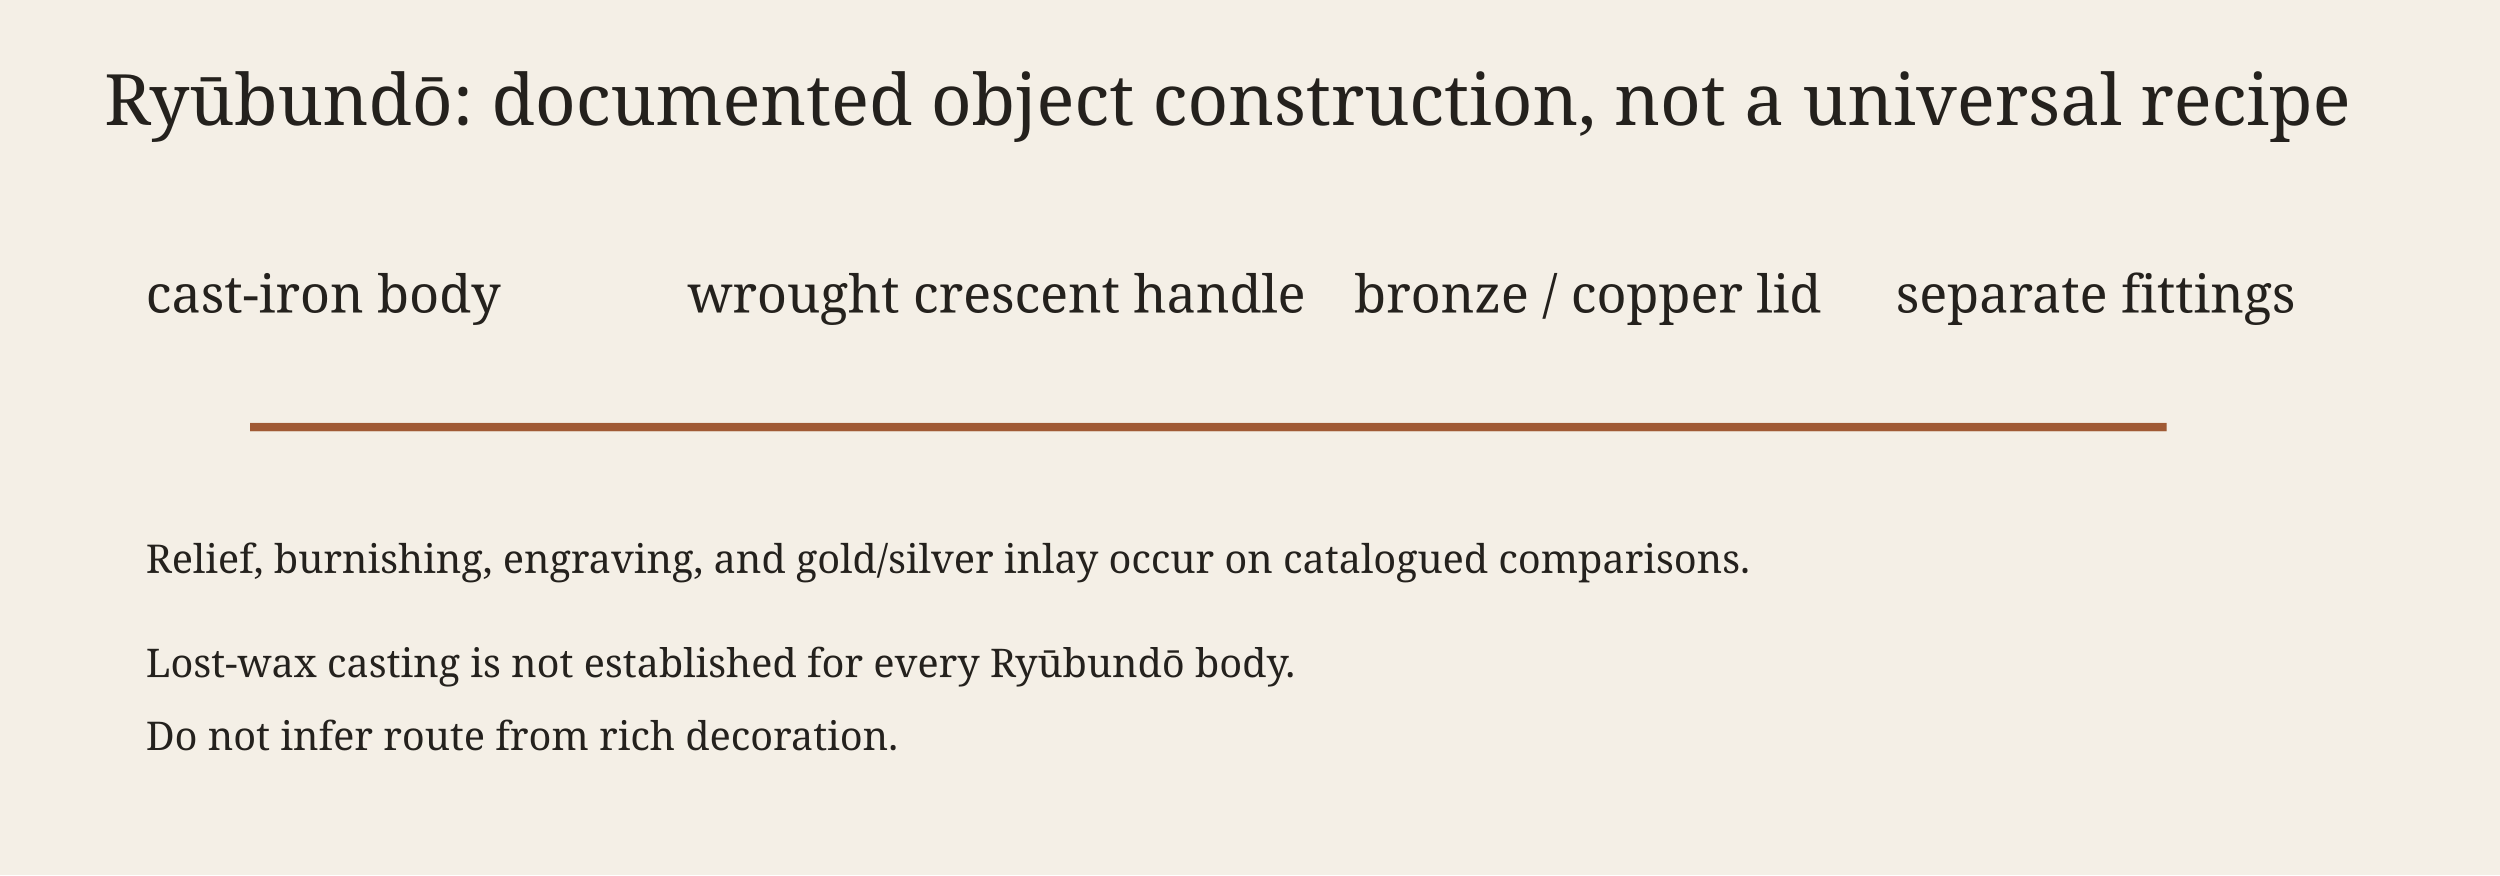
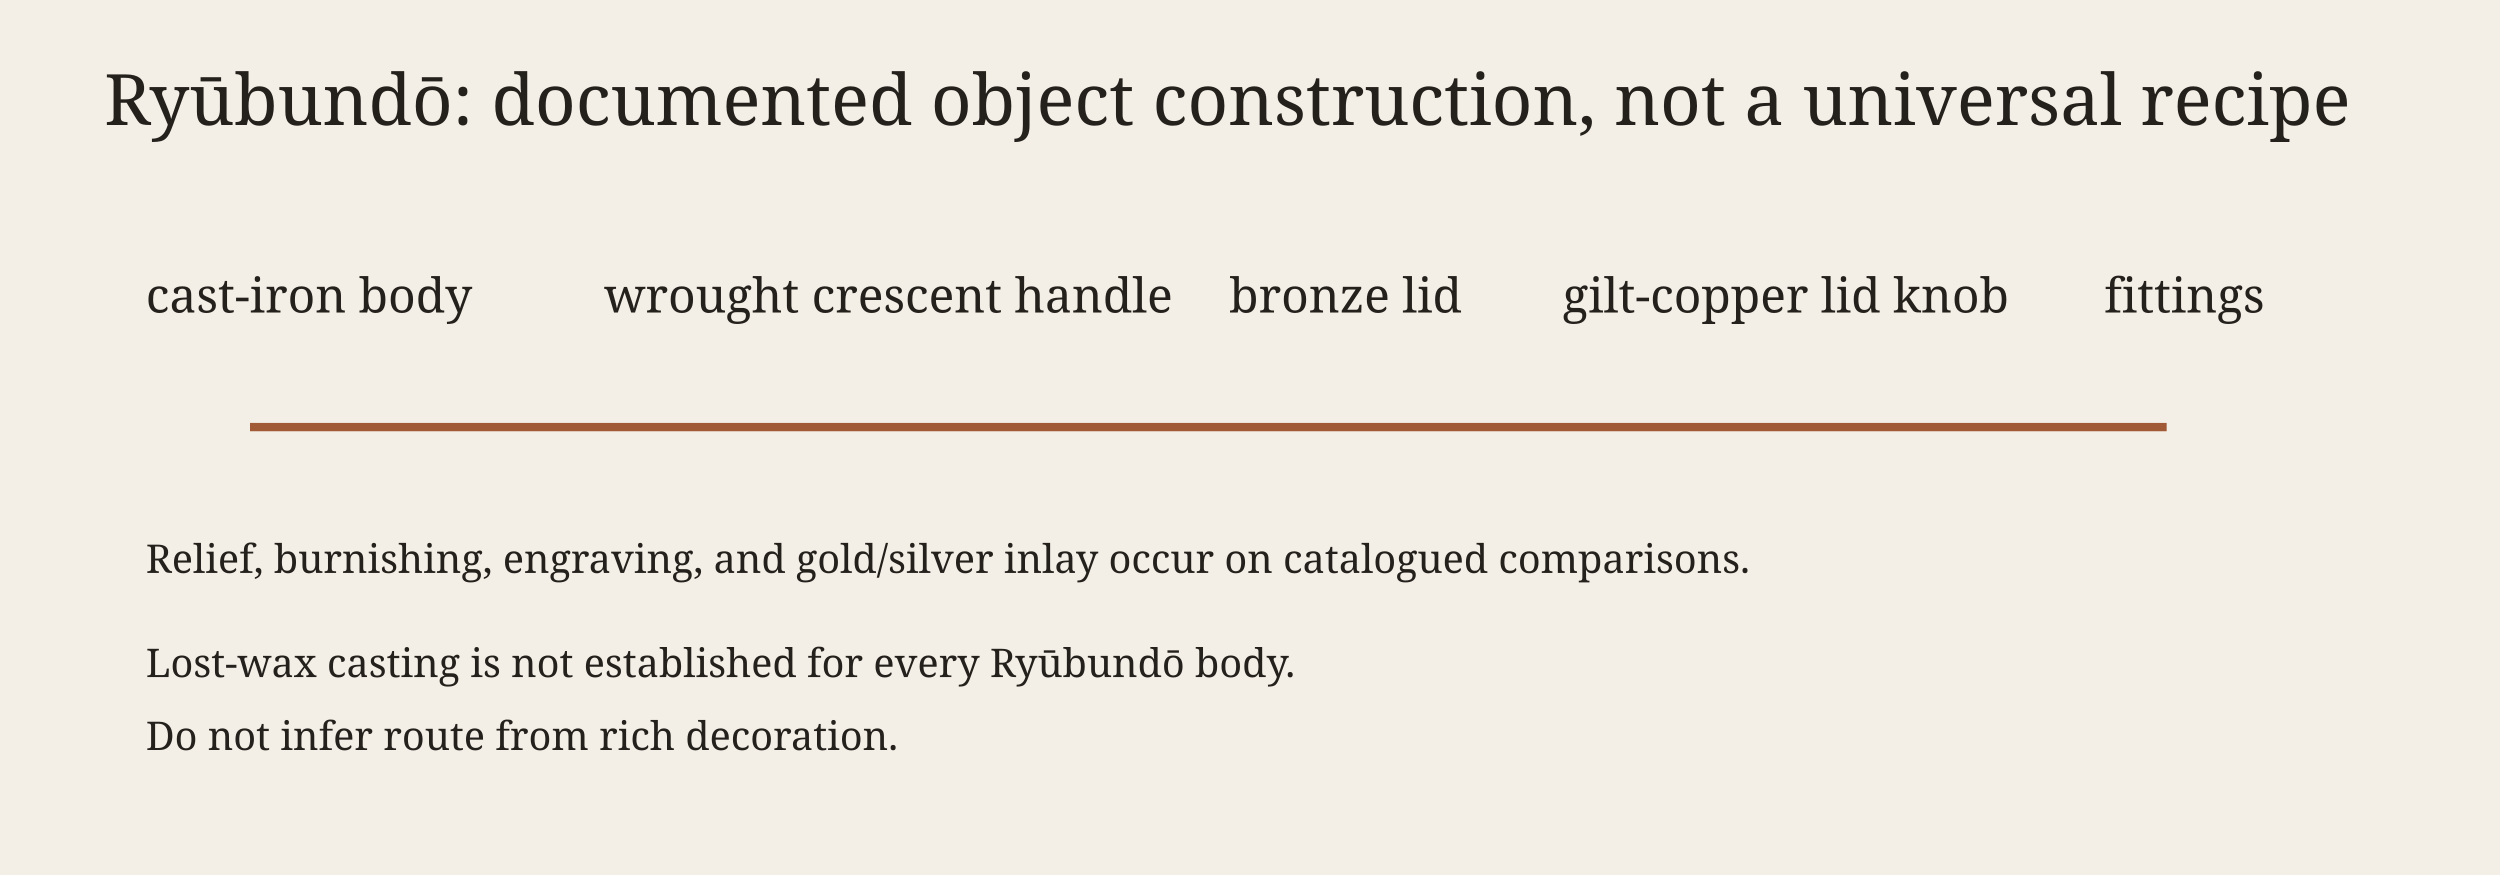
<svg xmlns="http://www.w3.org/2000/svg" width="1200" height="420" viewBox="0 0 1200 420" role="img">
  <rect width="1200" height="420" fill="#f4efe6" />
  <g font-family="Georgia,serif" fill="#24211d">
    <text x="50" y="60" font-size="34">Ryūbundō: documented object construction, not a universal recipe</text>
-     <g font-size="25">
+     <g font-size="23">
      <text x="70" y="150">cast-iron body</text>
-       <text x="330" y="150">wrought crescent handle</text>
-       <text x="650" y="150">bronze / copper lid</text>
-       <text x="910" y="150">separate fittings</text>
+       <text x="290" y="150">wrought crescent handle</text>
+       <text x="590" y="150">bronze lid</text>
+       <text x="750" y="150">gilt-copper lid knob</text>
+       <text x="1010" y="150">fittings</text>
    </g>
    <path d="M120 205H1040" stroke="#a05a35" stroke-width="4" />
    <text x="70" y="275" font-size="19">Relief, burnishing, engraving, and gold/silver inlay occur on catalogued comparisons.</text>
    <text x="70" y="325" font-size="19">Lost-wax casting is not established for every Ryūbundō body.</text>
    <text x="70" y="360" font-size="19">Do not infer route from rich decoration.</text>
  </g>
</svg>
